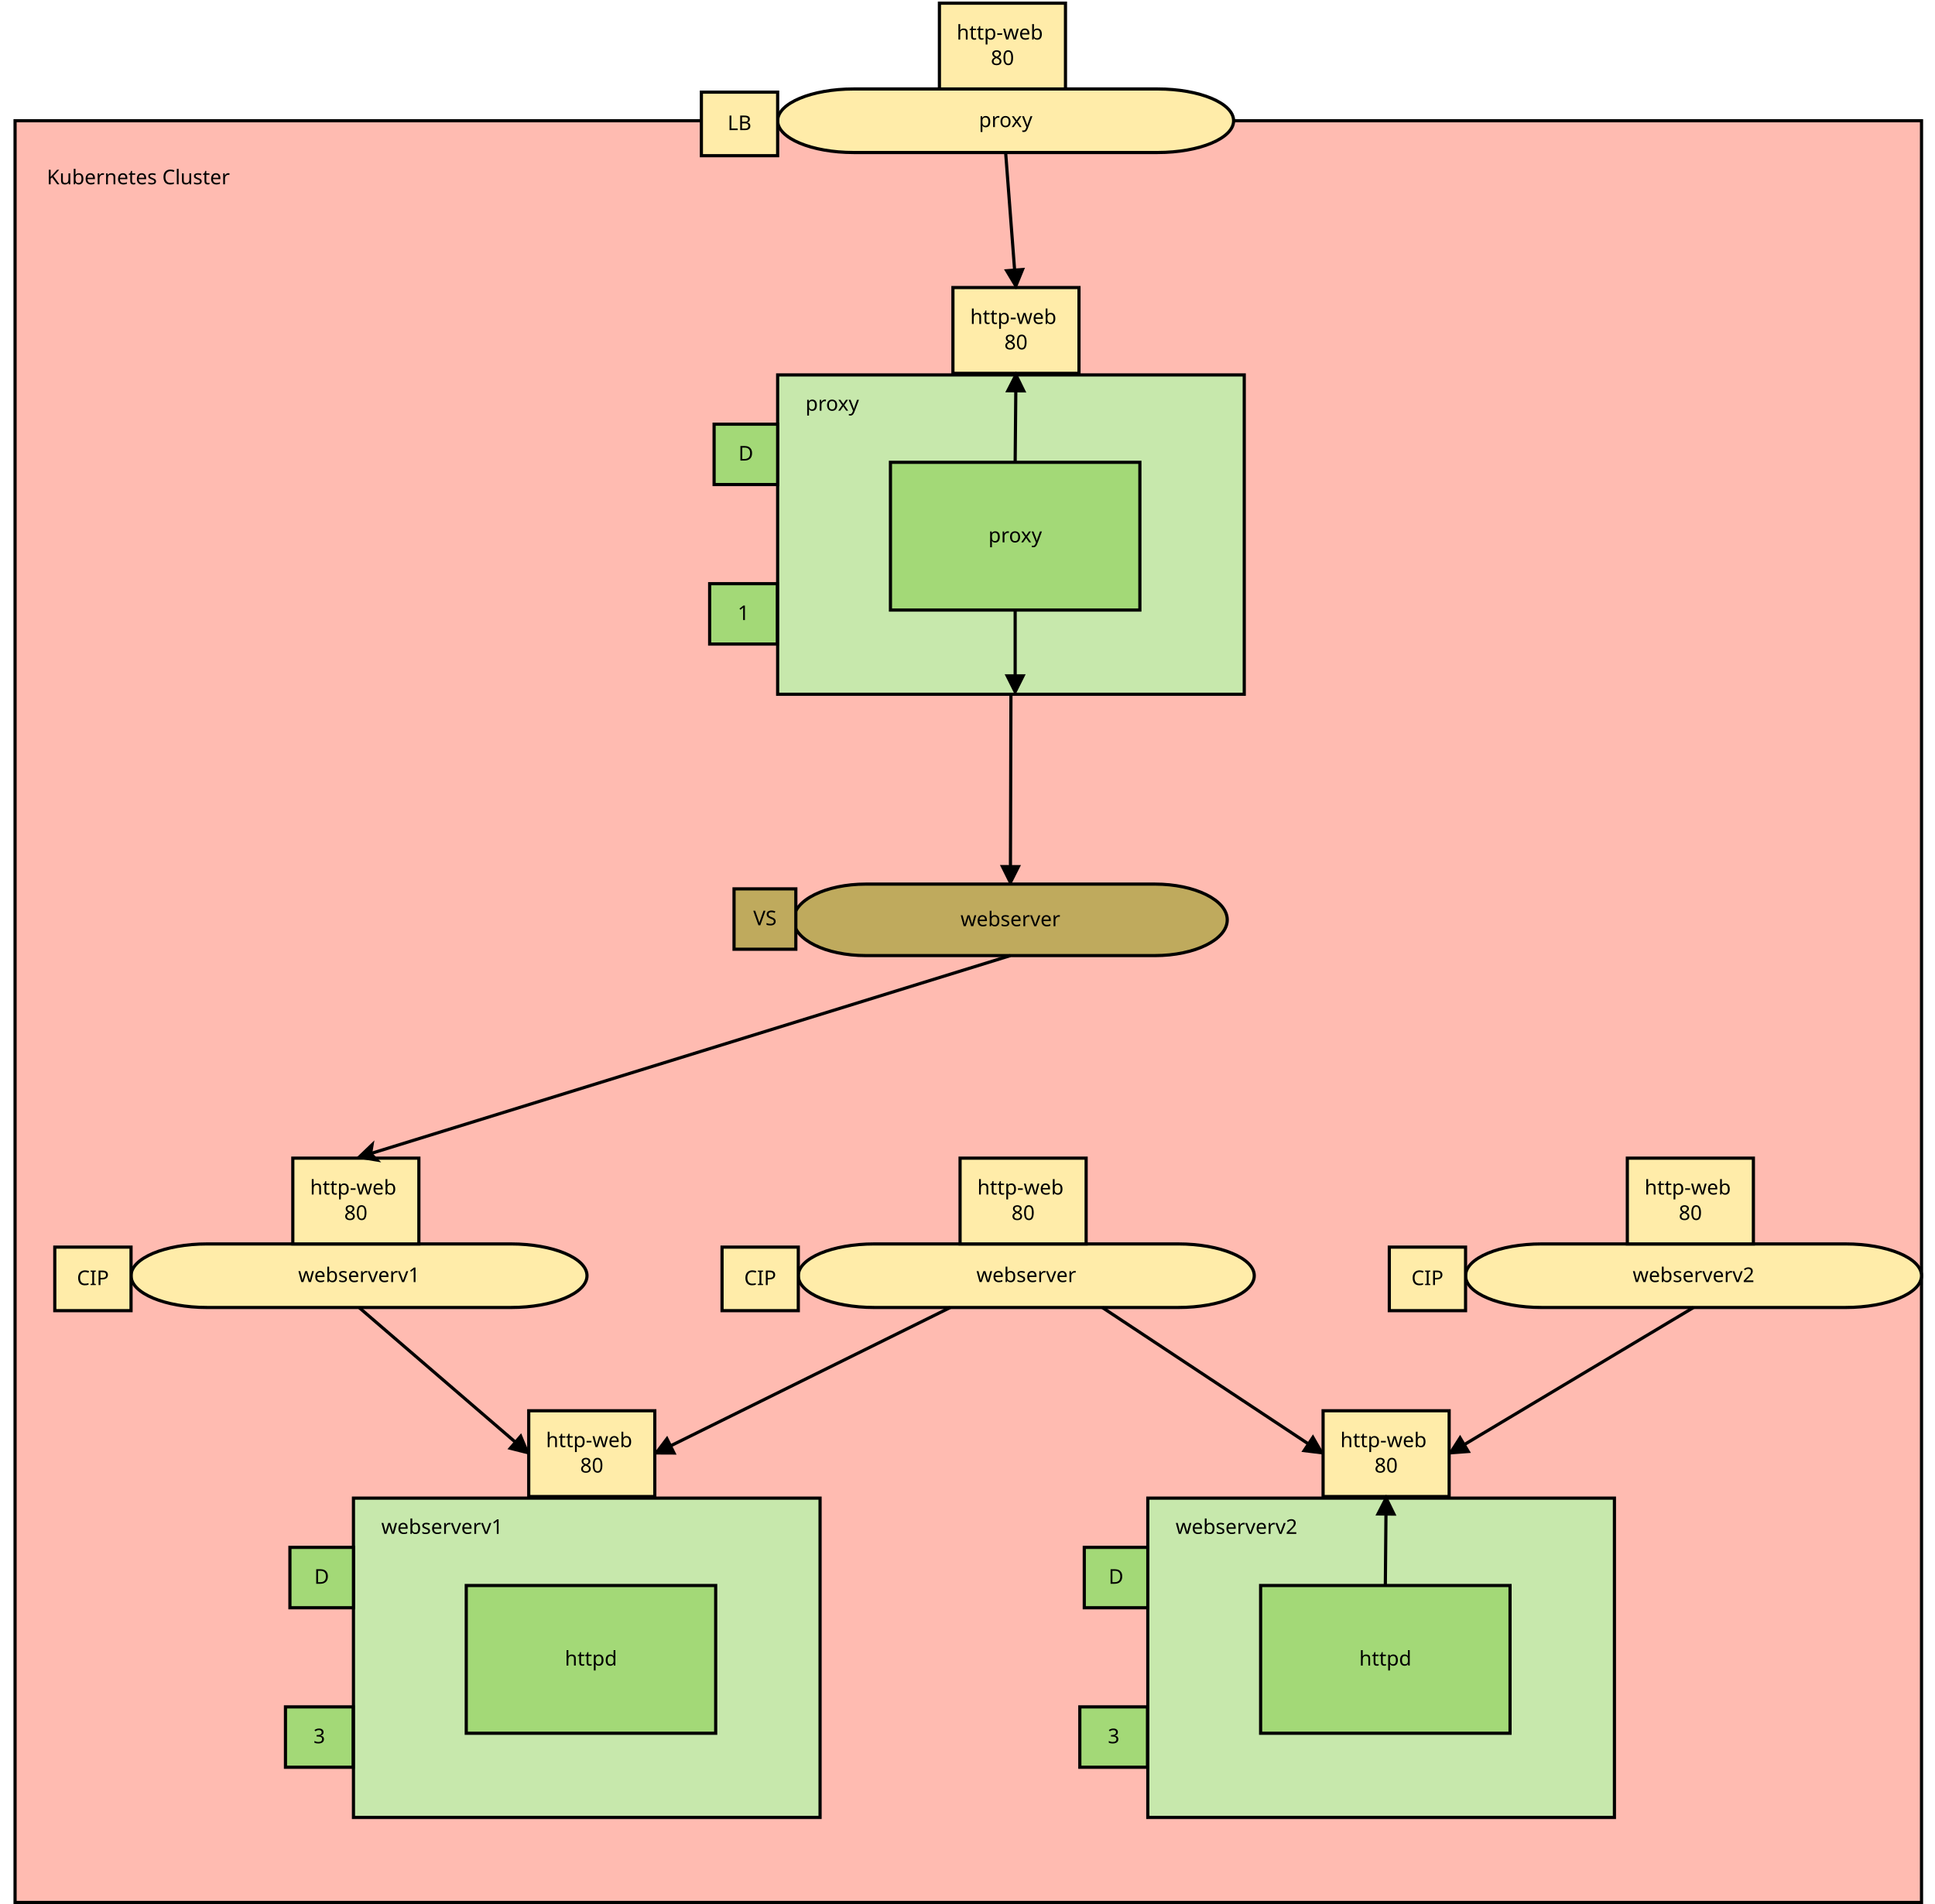
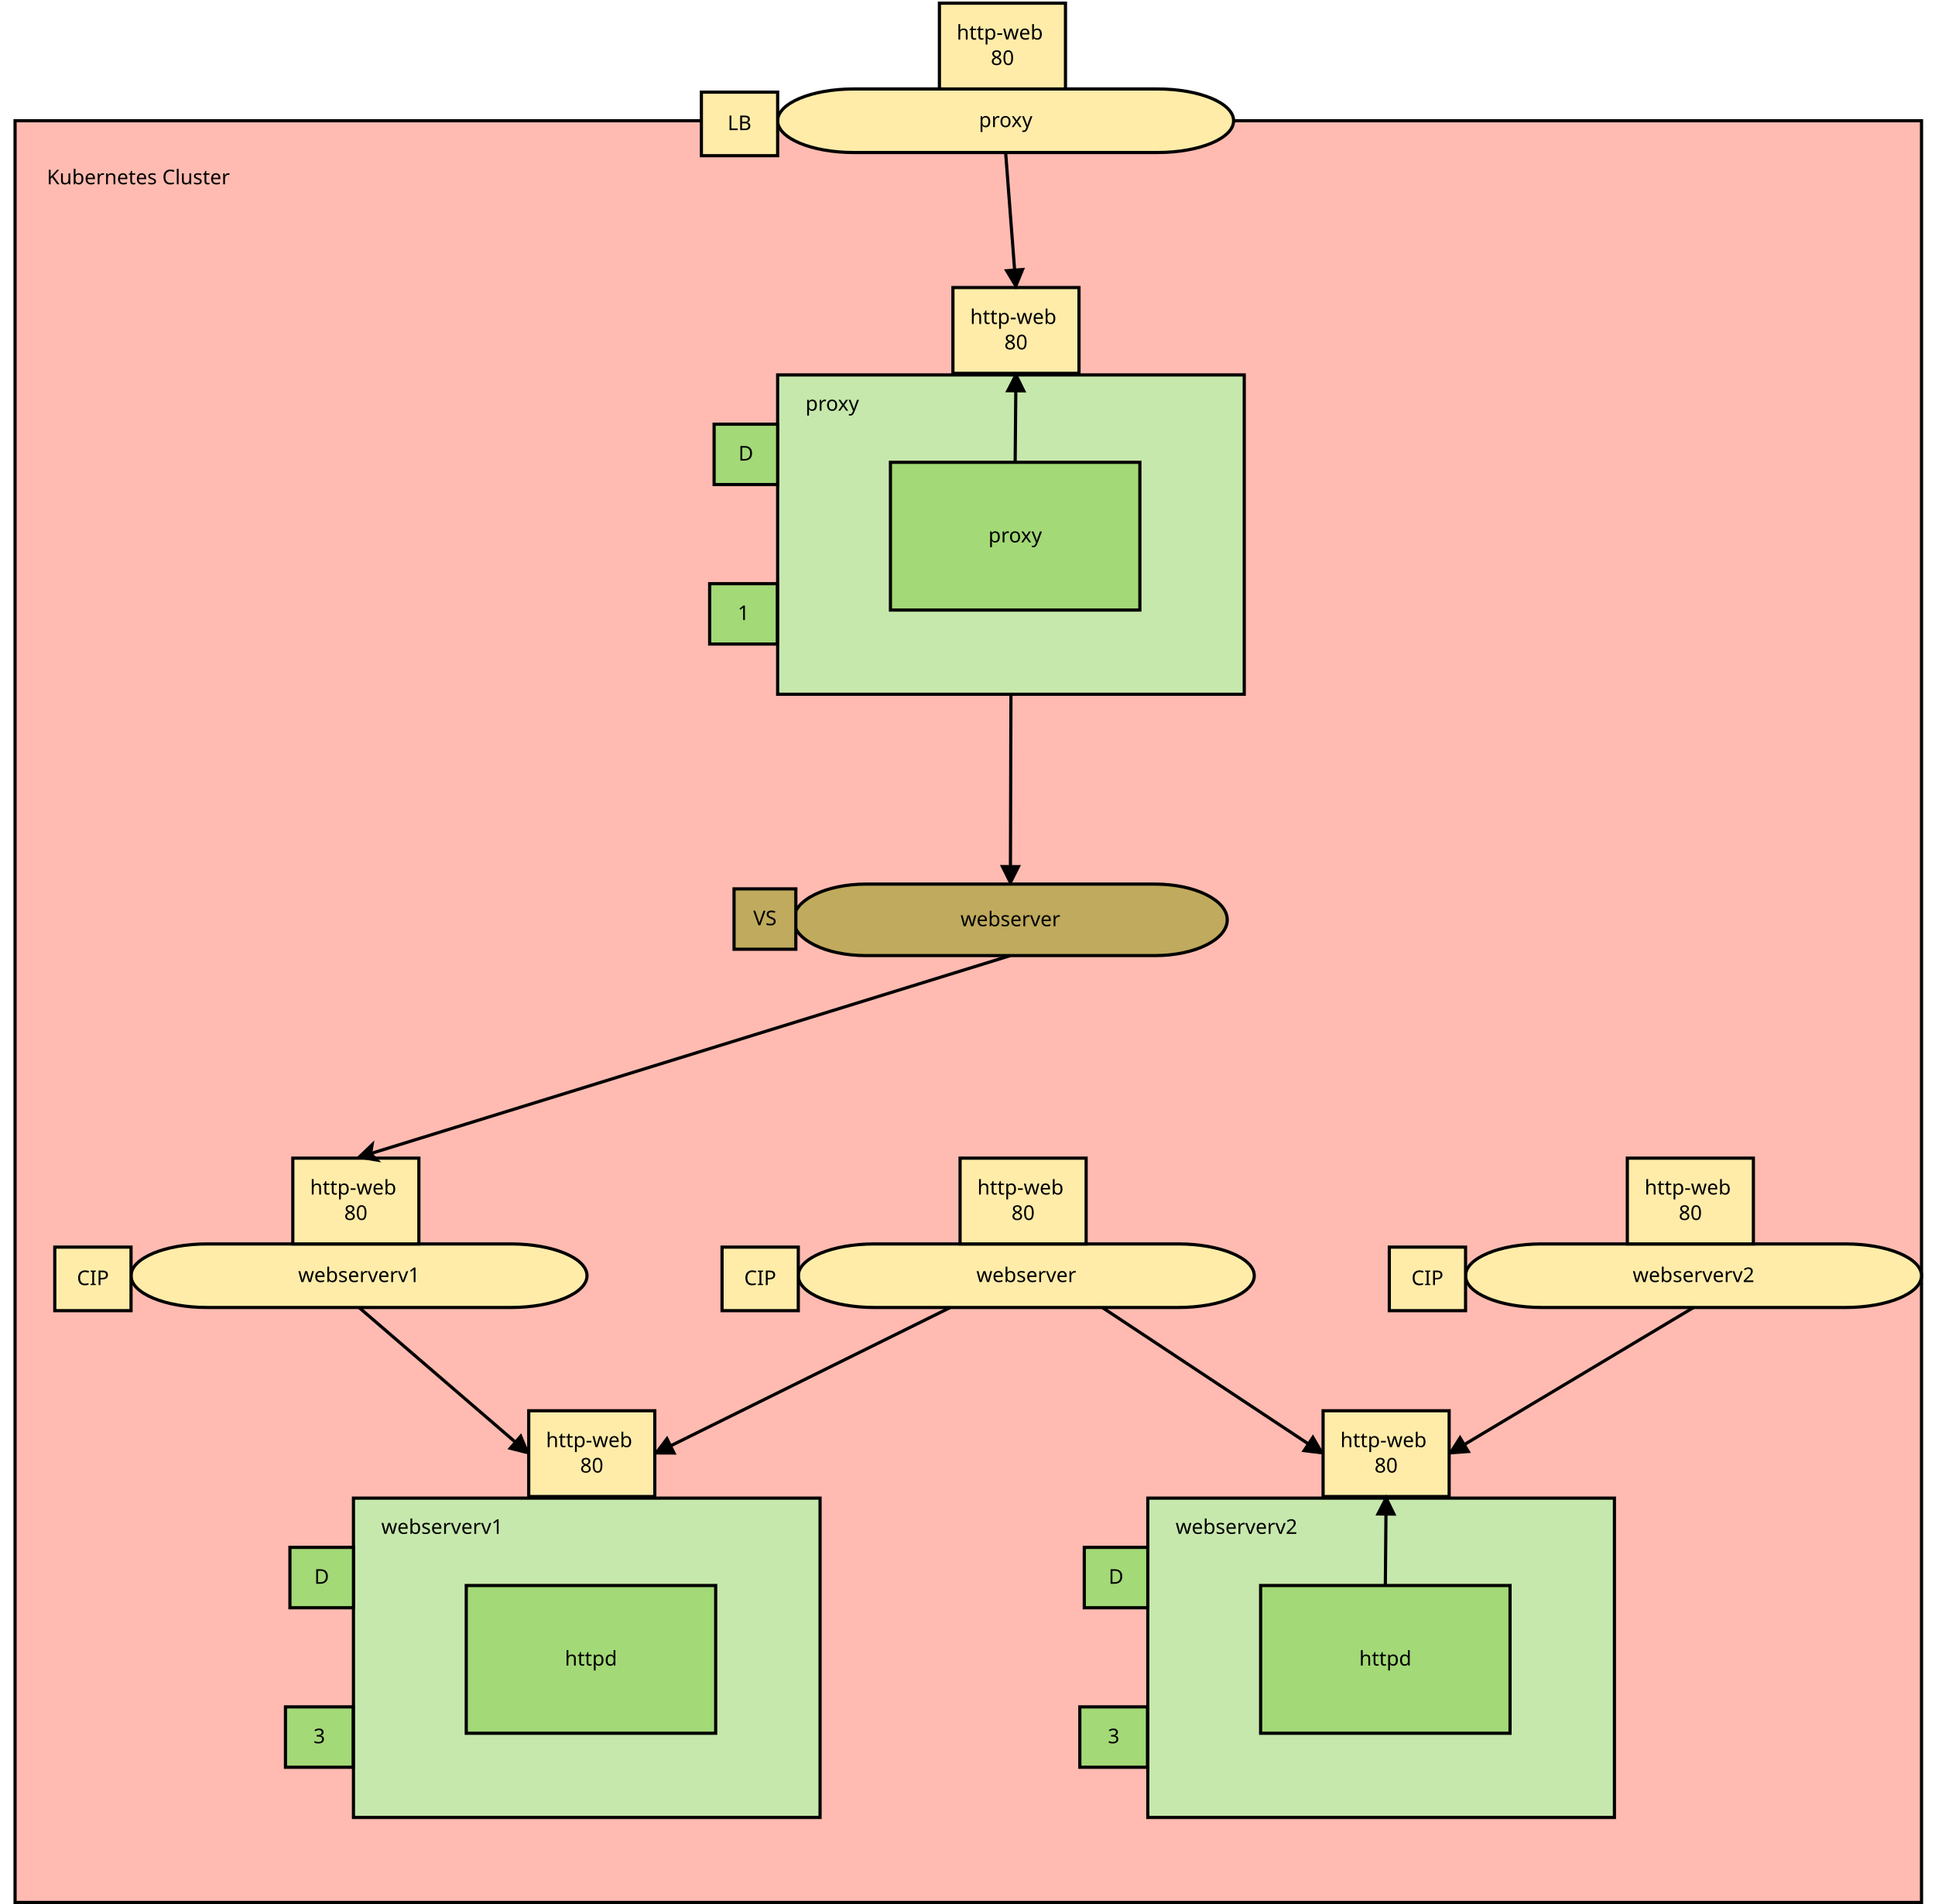
<svg xmlns="http://www.w3.org/2000/svg" width="61cm" height="60cm" viewBox="-462 -376 1203 1198">
  <g>
    <rect style="fill: #ffbbb1" x="-460" y="-300" width="1200" height="1121.5" />
    <rect style="fill: none; fill-opacity:0; stroke-width: 2; stroke: #000000" x="-460" y="-300" width="1200" height="1121.5" />
    <text font-size="12.8" style="fill: #000000;text-anchor:start;font-family:sans-serif;font-style:normal;font-weight:normal" x="-451" y="264.65">
      <tspan x="-451" y="264.65" />
    </text>
  </g>
  <text font-size="12.8" style="fill: #000000;text-anchor:start;font-family:sans-serif;font-style:normal;font-weight:normal" x="-440" y="-260">
    <tspan x="-440" y="-260">Kubernetes Cluster</tspan>
  </text>
  <g>
    <line style="fill: none; fill-opacity:0; stroke-width: 2; stroke: #000000" x1="-97.5" y1="622" x2="-97.098" y2="577" />
    <polygon style="fill: #000000" points="-92.098,577.044 -97.009,567 -102.098,576.955 " />
    <polygon style="fill: none; fill-opacity:0; stroke-width: 2; stroke: #000000" points="-92.098,577.044 -97.009,567 -102.098,576.955 " />
  </g>
  <g>
    <g>
      <path style="fill: #ffeca9" d="M 80.833 407 L 272.167,407 C 298.584,407 320,415.954 320,427 C 320,438.046 298.584,447 272.167,447 L 80.833,447 C 54.416,447 33,438.046 33,427 C 33,415.954 54.416,407 80.833,407z" />
      <path style="fill: none; fill-opacity:0; stroke-width: 2; stroke: #000000" d="M 80.833 407 L 272.167,407 C 298.584,407 320,415.954 320,427 C 320,438.046 298.584,447 272.167,447 L 80.833,447 C 54.416,447 33,438.046 33,427 C 33,415.954 54.416,407 80.833,407" />
      <text font-size="12.8" style="fill: #000000;text-anchor:middle;font-family:sans-serif;font-style:normal;font-weight:normal" x="176.5" y="431">
        <tspan x="176.5" y="431">webserver</tspan>
      </text>
    </g>
    <g>
      <rect style="fill: #ffeca9" x="-15" y="409" width="48" height="40" />
      <rect style="fill: none; fill-opacity:0; stroke-width: 2; stroke: #000000" x="-15" y="409" width="48" height="40" />
      <text font-size="12.8" style="fill: #000000;text-anchor:middle;font-family:sans-serif;font-style:normal;font-weight:normal" x="9" y="432.9">
        <tspan x="9" y="432.9">CIP</tspan>
      </text>
    </g>
    <g>
      <rect style="fill: #ffeca9" x="134.825" y="353" width="79.35" height="54" />
      <rect style="fill: none; fill-opacity:0; stroke-width: 2; stroke: #000000" x="134.825" y="353" width="79.35" height="54" />
      <text font-size="12.8" style="fill: #000000;text-anchor:middle;font-family:sans-serif;font-style:normal;font-weight:normal" x="174.5" y="375.9">
        <tspan x="174.5" y="375.9">http-web</tspan>
        <tspan x="174.5" y="391.9">80</tspan>
      </text>
    </g>
  </g>
  <g>
    <g>
      <path style="fill: #ffeca9" d="M -339.167 407 L -147.833,407 C -121.416,407 -100,415.954 -100,427 C -100,438.046 -121.416,447 -147.833,447 L -339.167,447 C -365.584,447 -387,438.046 -387,427 C -387,415.954 -365.584,407 -339.167,407z" />
      <path style="fill: none; fill-opacity:0; stroke-width: 2; stroke: #000000" d="M -339.167 407 L -147.833,407 C -121.416,407 -100,415.954 -100,427 C -100,438.046 -121.416,447 -147.833,447 L -339.167,447 C -365.584,447 -387,438.046 -387,427 C -387,415.954 -365.584,407 -339.167,407" />
      <text font-size="12.8" style="fill: #000000;text-anchor:middle;font-family:sans-serif;font-style:normal;font-weight:normal" x="-243.5" y="431">
        <tspan x="-243.5" y="431">webserverv1</tspan>
      </text>
    </g>
    <g>
      <rect style="fill: #ffeca9" x="-435" y="409" width="48" height="40" />
      <rect style="fill: none; fill-opacity:0; stroke-width: 2; stroke: #000000" x="-435" y="409" width="48" height="40" />
      <text font-size="12.8" style="fill: #000000;text-anchor:middle;font-family:sans-serif;font-style:normal;font-weight:normal" x="-411" y="432.9">
        <tspan x="-411" y="432.9">CIP</tspan>
      </text>
    </g>
    <g>
      <rect style="fill: #ffeca9" x="-285.176" y="353" width="79.35" height="54" />
      <rect style="fill: none; fill-opacity:0; stroke-width: 2; stroke: #000000" x="-285.176" y="353" width="79.35" height="54" />
      <text font-size="12.8" style="fill: #000000;text-anchor:middle;font-family:sans-serif;font-style:normal;font-weight:normal" x="-245.501" y="375.9">
        <tspan x="-245.501" y="375.9">http-web</tspan>
        <tspan x="-245.501" y="391.9">80</tspan>
      </text>
    </g>
  </g>
  <g>
    <g>
      <path style="fill: #ffeca9" d="M 500.833 407 L 692.167,407 C 718.584,407 740,415.954 740,427 C 740,438.046 718.584,447 692.167,447 L 500.833,447 C 474.416,447 453,438.046 453,427 C 453,415.954 474.416,407 500.833,407z" />
      <path style="fill: none; fill-opacity:0; stroke-width: 2; stroke: #000000" d="M 500.833 407 L 692.167,407 C 718.584,407 740,415.954 740,427 C 740,438.046 718.584,447 692.167,447 L 500.833,447 C 474.416,447 453,438.046 453,427 C 453,415.954 474.416,407 500.833,407" />
      <text font-size="12.8" style="fill: #000000;text-anchor:middle;font-family:sans-serif;font-style:normal;font-weight:normal" x="596.5" y="431">
        <tspan x="596.5" y="431">webserverv2</tspan>
      </text>
    </g>
    <g>
      <rect style="fill: #ffeca9" x="405" y="409" width="48" height="40" />
      <rect style="fill: none; fill-opacity:0; stroke-width: 2; stroke: #000000" x="405" y="409" width="48" height="40" />
      <text font-size="12.8" style="fill: #000000;text-anchor:middle;font-family:sans-serif;font-style:normal;font-weight:normal" x="429" y="432.9">
        <tspan x="429" y="432.9">CIP</tspan>
      </text>
    </g>
    <g>
      <rect style="fill: #ffeca9" x="554.824" y="353" width="79.35" height="54" />
      <rect style="fill: none; fill-opacity:0; stroke-width: 2; stroke: #000000" x="554.824" y="353" width="79.35" height="54" />
      <text font-size="12.8" style="fill: #000000;text-anchor:middle;font-family:sans-serif;font-style:normal;font-weight:normal" x="594.499" y="375.9">
        <tspan x="594.499" y="375.9">http-web</tspan>
        <tspan x="594.499" y="391.9">80</tspan>
      </text>
    </g>
  </g>
  <g>
    <line style="fill: none; fill-opacity:0; stroke-width: 2; stroke: #000000" x1="-243.5" y1="447" x2="-145.01" y2="531.822" />
    <polygon style="fill: #000000" points="-148.273,535.61 -137.433,538.347 -141.747,528.033 " />
    <polygon style="fill: none; fill-opacity:0; stroke-width: 2; stroke: #000000" points="-148.273,535.61 -137.433,538.347 -141.747,528.033 " />
  </g>
  <g>
    <line style="fill: none; fill-opacity:0; stroke-width: 2; stroke: #000000" x1="128.667" y1="447" x2="-47.465" y2="534.123" />
    <polygon style="fill: #000000" points="-49.682,529.641 -56.429,538.557 -45.248,538.605 " />
    <polygon style="fill: none; fill-opacity:0; stroke-width: 2; stroke: #000000" points="-49.682,529.641 -56.429,538.557 -45.248,538.605 " />
  </g>
  <g>
    <line style="fill: none; fill-opacity:0; stroke-width: 2; stroke: #000000" x1="224.334" y1="447" x2="354.151" y2="532.928" />
    <polygon style="fill: #000000" points="351.392,537.098 362.49,538.448 356.911,528.759 " />
    <polygon style="fill: none; fill-opacity:0; stroke-width: 2; stroke: #000000" points="351.392,537.098 362.49,538.448 356.911,528.759 " />
  </g>
  <g>
    <line style="fill: none; fill-opacity:0; stroke-width: 2; stroke: #000000" x1="596.5" y1="447" x2="452.114" y2="533.354" />
    <polygon style="fill: #000000" points="449.548,529.063 443.532,538.487 454.681,537.645 " />
    <polygon style="fill: none; fill-opacity:0; stroke-width: 2; stroke: #000000" points="449.548,529.063 443.532,538.487 454.681,537.645 " />
  </g>
  <g>
-     <g>
-       <rect style="fill: #c7e8ac" x="20" y="-140" width="293.7" height="201" />
-       <rect style="fill: none; fill-opacity:0; stroke-width: 2; stroke: #000000" x="20" y="-140" width="293.7" height="201" />
-       <text font-size="12.8" style="fill: #000000;text-anchor:middle;font-family:sans-serif;font-style:normal;font-weight:normal" x="166.85" y="-35.6">
-         <tspan x="166.85" y="-35.6" />
-       </text>
-     </g>
-     <g>
-       <rect style="fill: #a3d977" x="91" y="-85" width="157" height="93" />
-       <rect style="fill: none; fill-opacity:0; stroke-width: 2; stroke: #000000" x="91" y="-85" width="157" height="93" />
-       <text font-size="12.8" style="fill: #000000;text-anchor:middle;font-family:sans-serif;font-style:normal;font-weight:normal" x="169.5" y="-34.6">
-         <tspan x="169.5" y="-34.6">proxy</tspan>
-       </text>
-     </g>
-     <g>
-       <rect style="fill: #a3d977" x="-20" y="-109" width="40" height="38" />
-       <rect style="fill: none; fill-opacity:0; stroke-width: 2; stroke: #000000" x="-20" y="-109" width="40" height="38" />
-       <text font-size="12.8" style="fill: #000000;text-anchor:middle;font-family:sans-serif;font-style:normal;font-weight:normal" x="0" y="-86.1">
-         <tspan x="0" y="-86.1">D</tspan>
-       </text>
-     </g>
-     <g>
-       <rect style="fill: #a3d977" x="-22.8" y="-8.6" width="42.6" height="38" />
-       <rect style="fill: none; fill-opacity:0; stroke-width: 2; stroke: #000000" x="-22.8" y="-8.6" width="42.6" height="38" />
-       <text font-size="12.8" style="fill: #000000;text-anchor:middle;font-family:sans-serif;font-style:normal;font-weight:normal" x="-1.5" y="14.3">
-         <tspan x="-1.5" y="14.3">1</tspan>
-       </text>
-     </g>
-     <g>
-       <rect style="fill: #ffeca9" x="130.325" y="-195" width="79.35" height="54" />
-       <rect style="fill: none; fill-opacity:0; stroke-width: 2; stroke: #000000" x="130.325" y="-195" width="79.35" height="54" />
-       <text font-size="12.8" style="fill: #000000;text-anchor:middle;font-family:sans-serif;font-style:normal;font-weight:normal" x="170" y="-172.1">
-         <tspan x="170" y="-172.1">http-web</tspan>
-         <tspan x="170" y="-156.1">80</tspan>
-       </text>
-     </g>
-     <text font-size="12.8" style="fill: #000000;text-anchor:start;font-family:sans-serif;font-style:normal;font-weight:normal" x="37.5" y="-117.5">
-       <tspan x="37.5" y="-117.5">proxy</tspan>
-     </text>
-     <g>
-       <line style="fill: none; fill-opacity:0; stroke-width: 2; stroke: #000000" x1="169.5" y1="-85" x2="169.902" y2="-130" />
-       <polygon style="fill: #000000" points="174.902,-129.956 169.991,-140 164.902,-130.045 " />
-       <polygon style="fill: none; fill-opacity:0; stroke-width: 2; stroke: #000000" points="174.902,-129.956 169.991,-140 164.902,-130.045 " />
-     </g>
-     <g>
-       <line style="fill: none; fill-opacity:0; stroke-width: 2; stroke: #000000" x1="169.5" y1="8" x2="169.5" y2="49.426" />
-       <polygon style="fill: #000000" points="164.5,49.426 169.5,59.426 174.5,49.426 " />
-       <polygon style="fill: none; fill-opacity:0; stroke-width: 2; stroke: #000000" points="164.5,49.426 169.5,59.426 174.5,49.426 " />
-     </g>
+     <rect style="fill: #c7e8ac" x="20" y="-140" width="293.7" height="201" />
+     <rect style="fill: none; fill-opacity:0; stroke-width: 2; stroke: #000000" x="20" y="-140" width="293.7" height="201" />
+     <text font-size="12.8" style="fill: #000000;text-anchor:middle;font-family:sans-serif;font-style:normal;font-weight:normal" x="166.85" y="-35.6">
+       <tspan x="166.85" y="-35.6" />
+     </text>
+   </g>
+   <g>
+     <rect style="fill: #a3d977" x="91" y="-85" width="157" height="93" />
+     <rect style="fill: none; fill-opacity:0; stroke-width: 2; stroke: #000000" x="91" y="-85" width="157" height="93" />
+     <text font-size="12.8" style="fill: #000000;text-anchor:middle;font-family:sans-serif;font-style:normal;font-weight:normal" x="169.5" y="-34.6">
+       <tspan x="169.5" y="-34.6">proxy</tspan>
+     </text>
+   </g>
+   <g>
+     <rect style="fill: #a3d977" x="-20" y="-109" width="40" height="38" />
+     <rect style="fill: none; fill-opacity:0; stroke-width: 2; stroke: #000000" x="-20" y="-109" width="40" height="38" />
+     <text font-size="12.8" style="fill: #000000;text-anchor:middle;font-family:sans-serif;font-style:normal;font-weight:normal" x="0" y="-86.1">
+       <tspan x="0" y="-86.1">D</tspan>
+     </text>
+   </g>
+   <g>
+     <rect style="fill: #a3d977" x="-22.8" y="-8.6" width="42.6" height="38" />
+     <rect style="fill: none; fill-opacity:0; stroke-width: 2; stroke: #000000" x="-22.8" y="-8.6" width="42.6" height="38" />
+     <text font-size="12.8" style="fill: #000000;text-anchor:middle;font-family:sans-serif;font-style:normal;font-weight:normal" x="-1.5" y="14.3">
+       <tspan x="-1.5" y="14.3">1</tspan>
+     </text>
+   </g>
+   <g>
+     <rect style="fill: #ffeca9" x="130.325" y="-195" width="79.35" height="54" />
+     <rect style="fill: none; fill-opacity:0; stroke-width: 2; stroke: #000000" x="130.325" y="-195" width="79.35" height="54" />
+     <text font-size="12.8" style="fill: #000000;text-anchor:middle;font-family:sans-serif;font-style:normal;font-weight:normal" x="170" y="-172.1">
+       <tspan x="170" y="-172.1">http-web</tspan>
+       <tspan x="170" y="-156.1">80</tspan>
+     </text>
+   </g>
+   <text font-size="12.8" style="fill: #000000;text-anchor:start;font-family:sans-serif;font-style:normal;font-weight:normal" x="37.5" y="-117.5">
+     <tspan x="37.5" y="-117.5">proxy</tspan>
+   </text>
+   <g>
+     <line style="fill: none; fill-opacity:0; stroke-width: 2; stroke: #000000" x1="169.5" y1="-85" x2="169.902" y2="-130" />
+     <polygon style="fill: #000000" points="174.902,-129.956 169.991,-140 164.902,-130.045 " />
+     <polygon style="fill: none; fill-opacity:0; stroke-width: 2; stroke: #000000" points="174.902,-129.956 169.991,-140 164.902,-130.045 " />
  </g>
  <g>
    <line style="fill: none; fill-opacity:0; stroke-width: 2; stroke: #000000" x1="166.85" y1="61" x2="166.532" y2="169.5" />
    <polygon style="fill: #000000" points="161.532,169.485 166.503,179.5 171.532,169.515 " />
    <polygon style="fill: none; fill-opacity:0; stroke-width: 2; stroke: #000000" points="161.532,169.485 166.503,179.5 171.532,169.515 " />
  </g>
  <g>
    <g>
      <path style="fill: #ffeca9" d="M 67.833 -320 L 259.167,-320 C 285.584,-320 307,-311.046 307,-300 C 307,-288.954 285.584,-280 259.167,-280 L 67.833,-280 C 41.416,-280 20,-288.954 20,-300 C 20,-311.046 41.416,-320 67.833,-320z" />
      <path style="fill: none; fill-opacity:0; stroke-width: 2; stroke: #000000" d="M 67.833 -320 L 259.167,-320 C 285.584,-320 307,-311.046 307,-300 C 307,-288.954 285.584,-280 259.167,-280 L 67.833,-280 C 41.416,-280 20,-288.954 20,-300 C 20,-311.046 41.416,-320 67.833,-320" />
      <text font-size="12.8" style="fill: #000000;text-anchor:middle;font-family:sans-serif;font-style:normal;font-weight:normal" x="163.5" y="-296">
        <tspan x="163.5" y="-296">proxy</tspan>
      </text>
    </g>
    <g>
      <rect style="fill: #ffeca9" x="-28" y="-318" width="48" height="40" />
      <rect style="fill: none; fill-opacity:0; stroke-width: 2; stroke: #000000" x="-28" y="-318" width="48" height="40" />
      <text font-size="12.8" style="fill: #000000;text-anchor:middle;font-family:sans-serif;font-style:normal;font-weight:normal" x="-4" y="-294.1">
        <tspan x="-4" y="-294.1">LB</tspan>
      </text>
    </g>
    <g>
      <rect style="fill: #ffeca9" x="121.825" y="-374" width="79.35" height="54" />
      <rect style="fill: none; fill-opacity:0; stroke-width: 2; stroke: #000000" x="121.825" y="-374" width="79.35" height="54" />
      <text font-size="12.8" style="fill: #000000;text-anchor:middle;font-family:sans-serif;font-style:normal;font-weight:normal" x="161.5" y="-351.1">
        <tspan x="161.5" y="-351.1">http-web</tspan>
        <tspan x="161.5" y="-335.1">80</tspan>
      </text>
    </g>
  </g>
  <g>
    <line style="fill: none; fill-opacity:0; stroke-width: 2; stroke: #000000" x1="163.5" y1="-280" x2="169.161" y2="-205.968" />
    <polygon style="fill: #000000" points="164.176,-205.587 169.924,-195.997 174.147,-206.349 " />
    <polygon style="fill: none; fill-opacity:0; stroke-width: 2; stroke: #000000" points="164.176,-205.587 169.924,-195.997 174.147,-206.349 " />
  </g>
  <g>
    <rect style="fill: #c7e8ac" x="-247" y="567" width="293.7" height="201" />
    <rect style="fill: none; fill-opacity:0; stroke-width: 2; stroke: #000000" x="-247" y="567" width="293.7" height="201" />
    <text font-size="12.8" style="fill: #000000;text-anchor:middle;font-family:sans-serif;font-style:normal;font-weight:normal" x="-100.15" y="671.4">
      <tspan x="-100.15" y="671.4" />
    </text>
  </g>
  <g>
    <rect style="fill: #a3d977" x="-176" y="622" width="157" height="93" />
    <rect style="fill: none; fill-opacity:0; stroke-width: 2; stroke: #000000" x="-176" y="622" width="157" height="93" />
    <text font-size="12.8" style="fill: #000000;text-anchor:middle;font-family:sans-serif;font-style:normal;font-weight:normal" x="-97.5" y="672.4">
      <tspan x="-97.5" y="672.4">httpd</tspan>
    </text>
  </g>
  <g>
    <rect style="fill: #a3d977" x="-287" y="598" width="40" height="38" />
    <rect style="fill: none; fill-opacity:0; stroke-width: 2; stroke: #000000" x="-287" y="598" width="40" height="38" />
    <text font-size="12.8" style="fill: #000000;text-anchor:middle;font-family:sans-serif;font-style:normal;font-weight:normal" x="-267" y="620.9">
      <tspan x="-267" y="620.9">D</tspan>
    </text>
  </g>
  <g>
    <rect style="fill: #a3d977" x="-289.8" y="698.4" width="42.6" height="38" />
    <rect style="fill: none; fill-opacity:0; stroke-width: 2; stroke: #000000" x="-289.8" y="698.4" width="42.6" height="38" />
    <text font-size="12.8" style="fill: #000000;text-anchor:middle;font-family:sans-serif;font-style:normal;font-weight:normal" x="-268.5" y="721.3">
      <tspan x="-268.5" y="721.3">3</tspan>
    </text>
  </g>
  <g>
    <rect style="fill: #ffeca9" x="-136.675" y="512" width="79.35" height="54" />
    <rect style="fill: none; fill-opacity:0; stroke-width: 2; stroke: #000000" x="-136.675" y="512" width="79.35" height="54" />
    <text font-size="12.8" style="fill: #000000;text-anchor:middle;font-family:sans-serif;font-style:normal;font-weight:normal" x="-97" y="534.9">
      <tspan x="-97" y="534.9">http-web</tspan>
      <tspan x="-97" y="550.9">80</tspan>
    </text>
  </g>
  <text font-size="12.8" style="fill: #000000;text-anchor:start;font-family:sans-serif;font-style:normal;font-weight:normal" x="-229.5" y="589.5">
    <tspan x="-229.5" y="589.5">webserverv1</tspan>
  </text>
  <g>
    <rect style="fill: #c7e8ac" x="253" y="567" width="293.7" height="201" />
    <rect style="fill: none; fill-opacity:0; stroke-width: 2; stroke: #000000" x="253" y="567" width="293.7" height="201" />
    <text font-size="12.8" style="fill: #000000;text-anchor:middle;font-family:sans-serif;font-style:normal;font-weight:normal" x="399.85" y="671.4">
      <tspan x="399.85" y="671.4" />
    </text>
  </g>
  <g>
    <rect style="fill: #a3d977" x="324" y="622" width="157" height="93" />
    <rect style="fill: none; fill-opacity:0; stroke-width: 2; stroke: #000000" x="324" y="622" width="157" height="93" />
    <text font-size="12.8" style="fill: #000000;text-anchor:middle;font-family:sans-serif;font-style:normal;font-weight:normal" x="402.5" y="672.4">
      <tspan x="402.5" y="672.4">httpd</tspan>
    </text>
  </g>
  <g>
    <rect style="fill: #a3d977" x="213" y="598" width="40" height="38" />
    <rect style="fill: none; fill-opacity:0; stroke-width: 2; stroke: #000000" x="213" y="598" width="40" height="38" />
    <text font-size="12.8" style="fill: #000000;text-anchor:middle;font-family:sans-serif;font-style:normal;font-weight:normal" x="233" y="620.9">
      <tspan x="233" y="620.9">D</tspan>
    </text>
  </g>
  <g>
    <rect style="fill: #a3d977" x="210.2" y="698.4" width="42.6" height="38" />
    <rect style="fill: none; fill-opacity:0; stroke-width: 2; stroke: #000000" x="210.2" y="698.4" width="42.6" height="38" />
    <text font-size="12.8" style="fill: #000000;text-anchor:middle;font-family:sans-serif;font-style:normal;font-weight:normal" x="231.5" y="721.3">
      <tspan x="231.5" y="721.3">3</tspan>
    </text>
  </g>
  <g>
    <rect style="fill: #ffeca9" x="363.324" y="512" width="79.35" height="54" />
    <rect style="fill: none; fill-opacity:0; stroke-width: 2; stroke: #000000" x="363.324" y="512" width="79.35" height="54" />
    <text font-size="12.8" style="fill: #000000;text-anchor:middle;font-family:sans-serif;font-style:normal;font-weight:normal" x="402.999" y="534.9">
      <tspan x="402.999" y="534.9">http-web</tspan>
      <tspan x="402.999" y="550.9">80</tspan>
    </text>
  </g>
  <text font-size="12.8" style="fill: #000000;text-anchor:start;font-family:sans-serif;font-style:normal;font-weight:normal" x="270.5" y="589.5">
    <tspan x="270.5" y="589.5">webserverv2</tspan>
  </text>
  <g>
    <line style="fill: none; fill-opacity:0; stroke-width: 2; stroke: #000000" x1="402.5" y1="622" x2="402.902" y2="577" />
    <polygon style="fill: #000000" points="407.902,577.044 402.991,567 397.902,576.955 " />
    <polygon style="fill: none; fill-opacity:0; stroke-width: 2; stroke: #000000" points="407.902,577.044 402.991,567 397.902,576.955 " />
  </g>
  <g>
    <path style="fill: #bfaa5d" d="M 75.5 180.5 L 257.5,180.5 C 282.629,180.5 303,190.574 303,203 C 303,215.426 282.629,225.5 257.5,225.5 L 75.5,225.5 C 50.371,225.5 30,215.426 30,203 C 30,190.574 50.371,180.5 75.5,180.5z" />
    <path style="fill: none; fill-opacity:0; stroke-width: 2; stroke: #000000" d="M 75.5 180.5 L 257.5,180.5 C 282.629,180.5 303,190.574 303,203 C 303,215.426 282.629,225.5 257.5,225.5 L 75.5,225.5 C 50.371,225.5 30,215.426 30,203 C 30,190.574 50.371,180.5 75.5,180.5" />
    <text font-size="12.8" style="fill: #000000;text-anchor:middle;font-family:sans-serif;font-style:normal;font-weight:normal" x="166.5" y="207">
      <tspan x="166.5" y="207">webserver</tspan>
    </text>
  </g>
  <g>
    <rect style="fill: #bfaa5d" x="-7.45" y="183.5" width="38.9" height="38" />
    <rect style="fill: none; fill-opacity:0; stroke-width: 2; stroke: #000000" x="-7.45" y="183.5" width="38.9" height="38" />
    <text font-size="12.8" style="fill: #000000;text-anchor:middle;font-family:sans-serif;font-style:normal;font-weight:normal" x="12" y="206.4">
      <tspan x="12" y="206.4">VS</tspan>
    </text>
  </g>
  <g>
    <line style="fill: none; fill-opacity:0; stroke-width: 2; stroke: #000000" x1="166.5" y1="225.5" x2="-236.199" y2="350.122" />
    <polygon style="fill: #000000" points="-243.364,352.339 -235.289,344.606 -236.199,350.122 -232.333,354.159 " />
    <polygon style="fill: none; fill-opacity:0; stroke-width: 2; stroke: #000000" points="-243.364,352.339 -235.289,344.606 -236.199,350.122 -232.333,354.159 " />
  </g>
</svg>
